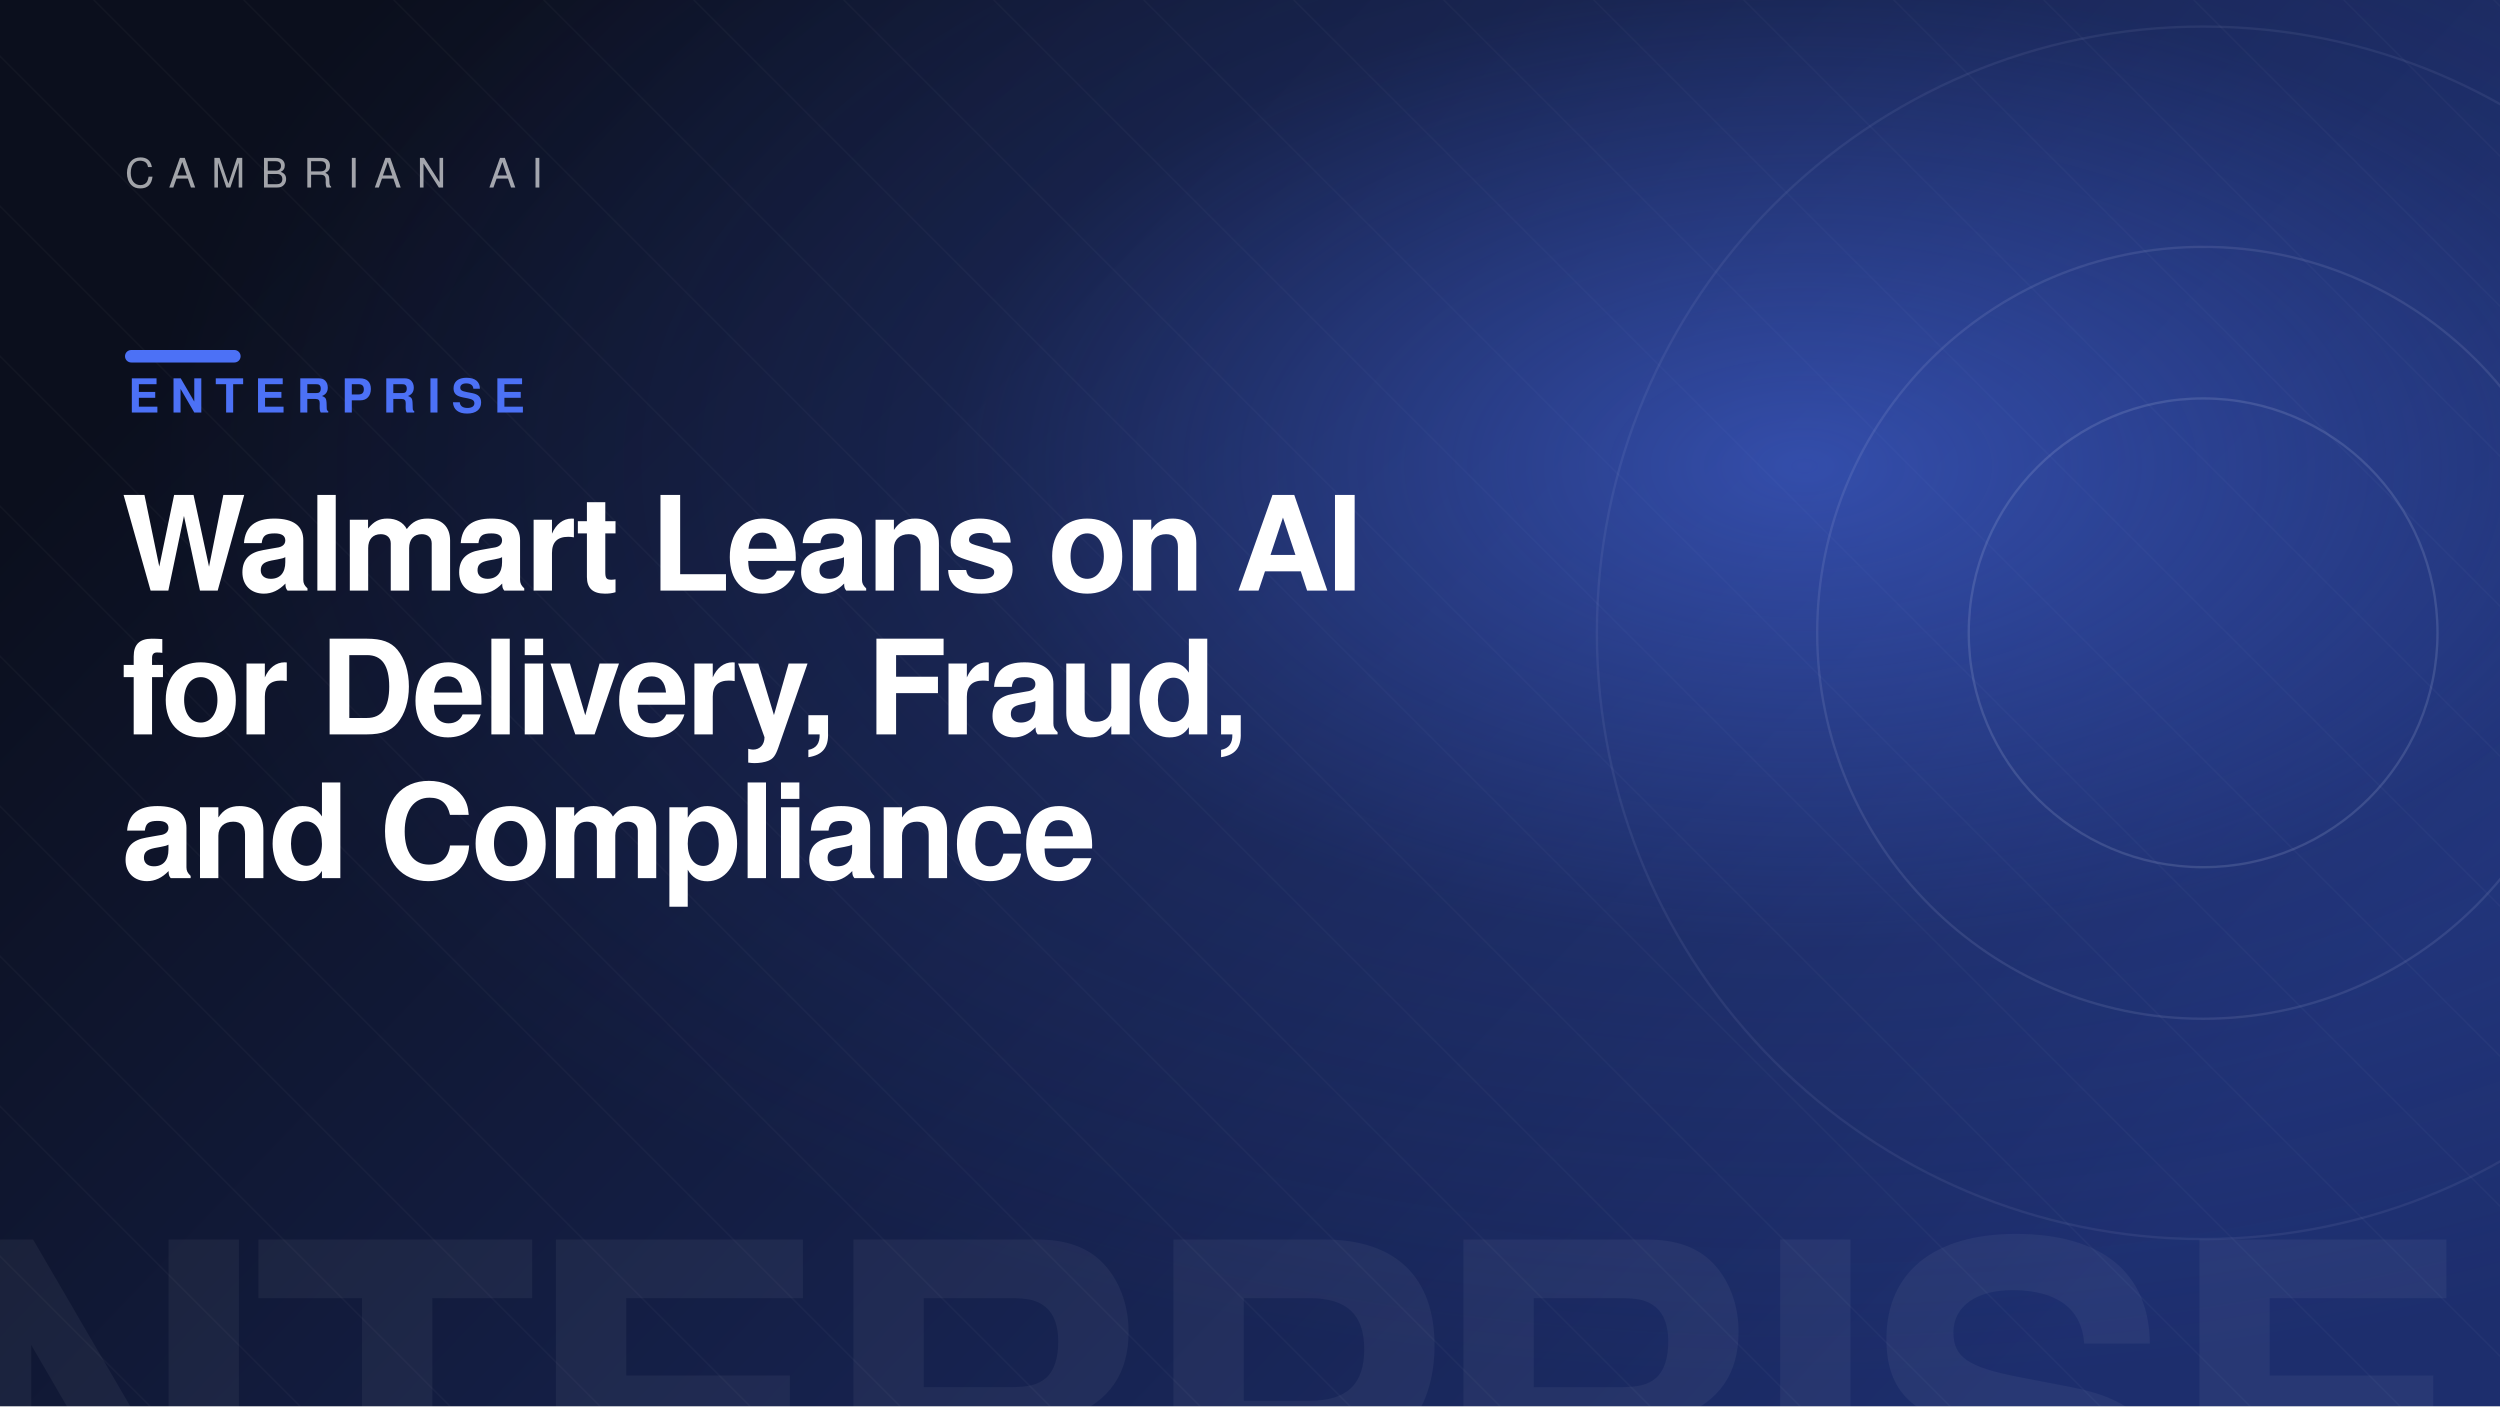
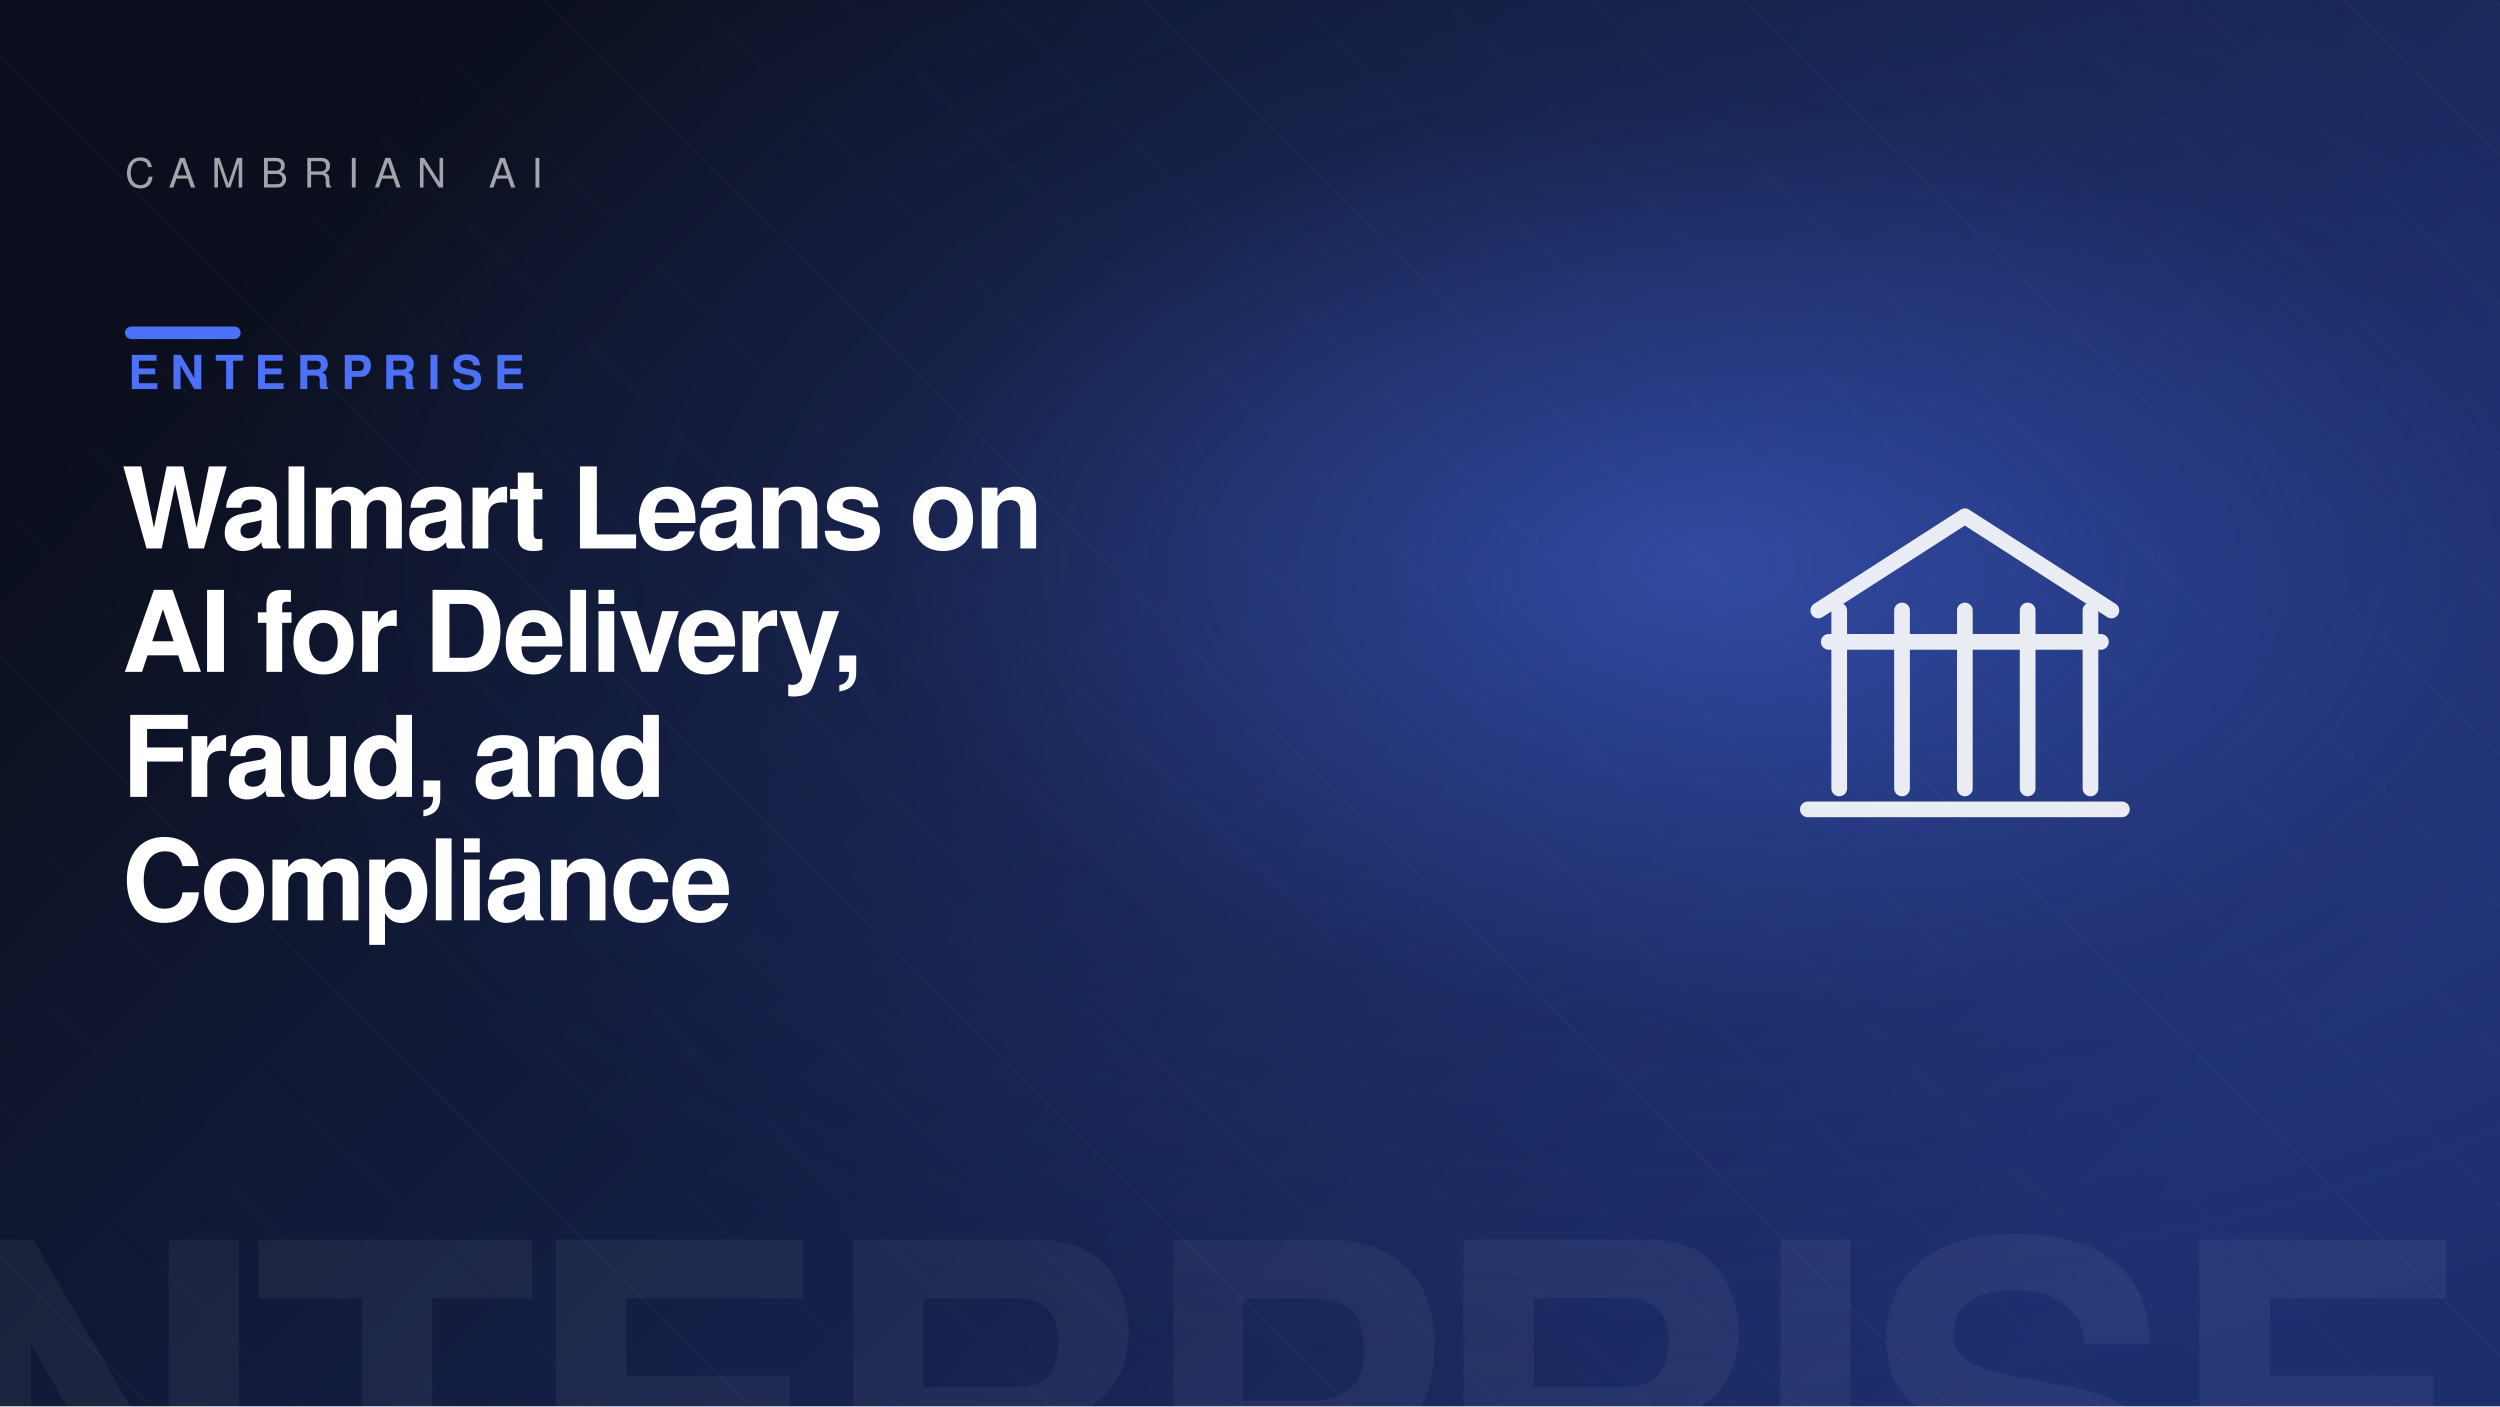
<svg xmlns="http://www.w3.org/2000/svg" width="1600" height="900" viewBox="0 0 1600 900" role="img" aria-label="Walmart Leans on AI for Delivery, Fraud, and Compliance">
  <defs>
    <linearGradient id="bg" gradientTransform="rotate(28 0.5 0.5)">
      <stop offset="0" stop-color="hsl(227, 44%, 8%)" />
      <stop offset="1" stop-color="hsl(227, 58%, 27%)" />
    </linearGradient>
-     <radialGradient id="glow" cx="72%" cy="33%" r="66%">
-       <stop offset="0" stop-color="hsl(227, 90%, 63%)" stop-opacity="0.55" />
-       <stop offset="52%" stop-color="hsl(227, 90%, 63%)" stop-opacity="0.12" />
+     <radialGradient id="glow" cx="68%" cy="40%" r="60%">
+       <stop offset="0" stop-color="hsl(227, 90%, 63%)" stop-opacity="0.5" />
+       <stop offset="55%" stop-color="hsl(227, 90%, 63%)" stop-opacity="0.1" />
      <stop offset="100%" stop-color="hsl(227, 90%, 63%)" stop-opacity="0" />
    </radialGradient>
  </defs>
  <rect width="1600" height="900" fill="url(#bg)" />
  <g>
    <line x1="-900" y1="0" x2="0" y2="900" stroke="#ffffff" stroke-width="1" opacity="0.028" />
    <line x1="-804" y1="0" x2="96" y2="900" stroke="#ffffff" stroke-width="1" opacity="0.028" />
    <line x1="-708" y1="0" x2="192" y2="900" stroke="#ffffff" stroke-width="1" opacity="0.028" />
    <line x1="-612" y1="0" x2="288" y2="900" stroke="#ffffff" stroke-width="1" opacity="0.028" />
    <line x1="-516" y1="0" x2="384" y2="900" stroke="#ffffff" stroke-width="1" opacity="0.028" />
    <line x1="-420" y1="0" x2="480" y2="900" stroke="#ffffff" stroke-width="1" opacity="0.028" />
    <line x1="-324" y1="0" x2="576" y2="900" stroke="#ffffff" stroke-width="1" opacity="0.028" />
    <line x1="-228" y1="0" x2="672" y2="900" stroke="#ffffff" stroke-width="1" opacity="0.028" />
    <line x1="-132" y1="0" x2="768" y2="900" stroke="#ffffff" stroke-width="1" opacity="0.028" />
    <line x1="-36" y1="0" x2="864" y2="900" stroke="#ffffff" stroke-width="1" opacity="0.028" />
    <line x1="60" y1="0" x2="960" y2="900" stroke="#ffffff" stroke-width="1" opacity="0.028" />
    <line x1="156" y1="0" x2="1056" y2="900" stroke="#ffffff" stroke-width="1" opacity="0.028" />
    <line x1="252" y1="0" x2="1152" y2="900" stroke="#ffffff" stroke-width="1" opacity="0.028" />
    <line x1="348" y1="0" x2="1248" y2="900" stroke="#ffffff" stroke-width="1" opacity="0.028" />
    <line x1="444" y1="0" x2="1344" y2="900" stroke="#ffffff" stroke-width="1" opacity="0.028" />
    <line x1="540" y1="0" x2="1440" y2="900" stroke="#ffffff" stroke-width="1" opacity="0.028" />
    <line x1="636" y1="0" x2="1536" y2="900" stroke="#ffffff" stroke-width="1" opacity="0.028" />
    <line x1="732" y1="0" x2="1632" y2="900" stroke="#ffffff" stroke-width="1" opacity="0.028" />
    <line x1="828" y1="0" x2="1728" y2="900" stroke="#ffffff" stroke-width="1" opacity="0.028" />
    <line x1="924" y1="0" x2="1824" y2="900" stroke="#ffffff" stroke-width="1" opacity="0.028" />
    <line x1="1020" y1="0" x2="1920" y2="900" stroke="#ffffff" stroke-width="1" opacity="0.028" />
    <line x1="1116" y1="0" x2="2016" y2="900" stroke="#ffffff" stroke-width="1" opacity="0.028" />
    <line x1="1212" y1="0" x2="2112" y2="900" stroke="#ffffff" stroke-width="1" opacity="0.028" />
    <line x1="1308" y1="0" x2="2208" y2="900" stroke="#ffffff" stroke-width="1" opacity="0.028" />
    <line x1="1404" y1="0" x2="2304" y2="900" stroke="#ffffff" stroke-width="1" opacity="0.028" />
    <line x1="1500" y1="0" x2="2400" y2="900" stroke="#ffffff" stroke-width="1" opacity="0.028" />
    <line x1="1596" y1="0" x2="2496" y2="900" stroke="#ffffff" stroke-width="1" opacity="0.028" />
  </g>
  <text x="1584" y="1012" text-anchor="end" font-family="Helvetica, Arial, sans-serif" font-size="300" font-weight="800" letter-spacing="-10" fill="#ffffff" opacity="0.05">ENTERPRISE</text>
  <rect width="1600" height="900" fill="url(#glow)" />
-   <g>
-     <circle cx="1410" cy="405" r="150" fill="none" stroke="hsl(227, 55%, 86%)" stroke-width="1.5" opacity="0.16" />
-     <circle cx="1410" cy="405" r="247" fill="none" stroke="hsl(227, 55%, 86%)" stroke-width="1.5" opacity="0.12" />
-     <circle cx="1410" cy="405" r="388" fill="none" stroke="hsl(227, 55%, 86%)" stroke-width="1.5" opacity="0.08" />
+   <g transform="translate(1090 250) scale(3.35)" fill="none" stroke="#ffffff" stroke-width="3" stroke-linecap="round" stroke-linejoin="round" opacity="0.9">
+     <path d="M22 42 50 24 78 42" />
+     <path d="M26 42V76M38 42V76M50 42V76M62 42V76M74 42V76" />
+     <path d="M20 80H80M24 48H76" />
  </g>
  <text x="80" y="120" font-family="Helvetica, Arial, sans-serif" font-size="26" letter-spacing="10" fill="#ffffff" opacity="0.62">CAMBRIAN AI</text>
-   <rect x="80" y="224" width="74" height="8" rx="4" fill="hsl(227, 90%, 63%)" />
-   <text x="82" y="264" font-family="Helvetica, Arial, sans-serif" font-size="30" font-weight="700" letter-spacing="7" fill="hsl(227, 90%, 63%)">ENTERPRISE</text>
-   <text x="78" y="378" font-family="Helvetica, Arial, sans-serif" font-size="84" font-weight="700" letter-spacing="-2" fill="#ffffff">Walmart Leans on AI</text>
-   <text x="78" y="470" font-family="Helvetica, Arial, sans-serif" font-size="84" font-weight="700" letter-spacing="-2" fill="#ffffff">for Delivery, Fraud,</text>
-   <text x="78" y="562" font-family="Helvetica, Arial, sans-serif" font-size="84" font-weight="700" letter-spacing="-2" fill="#ffffff">and Compliance</text>
+   <rect x="80" y="209" width="74" height="8" rx="4" fill="hsl(227, 90%, 63%)" />
+   <text x="82" y="249" font-family="Helvetica, Arial, sans-serif" font-size="30" font-weight="700" letter-spacing="7" fill="hsl(227, 90%, 63%)">ENTERPRISE</text>
+   <text x="78" y="351" font-family="Helvetica, Arial, sans-serif" font-size="72" font-weight="700" letter-spacing="-2" fill="#ffffff">Walmart Leans on</text>
+   <text x="78" y="430" font-family="Helvetica, Arial, sans-serif" font-size="72" font-weight="700" letter-spacing="-2" fill="#ffffff">AI for Delivery,</text>
+   <text x="78" y="510" font-family="Helvetica, Arial, sans-serif" font-size="72" font-weight="700" letter-spacing="-2" fill="#ffffff">Fraud, and</text>
+   <text x="78" y="589" font-family="Helvetica, Arial, sans-serif" font-size="72" font-weight="700" letter-spacing="-2" fill="#ffffff">Compliance</text>
</svg>
